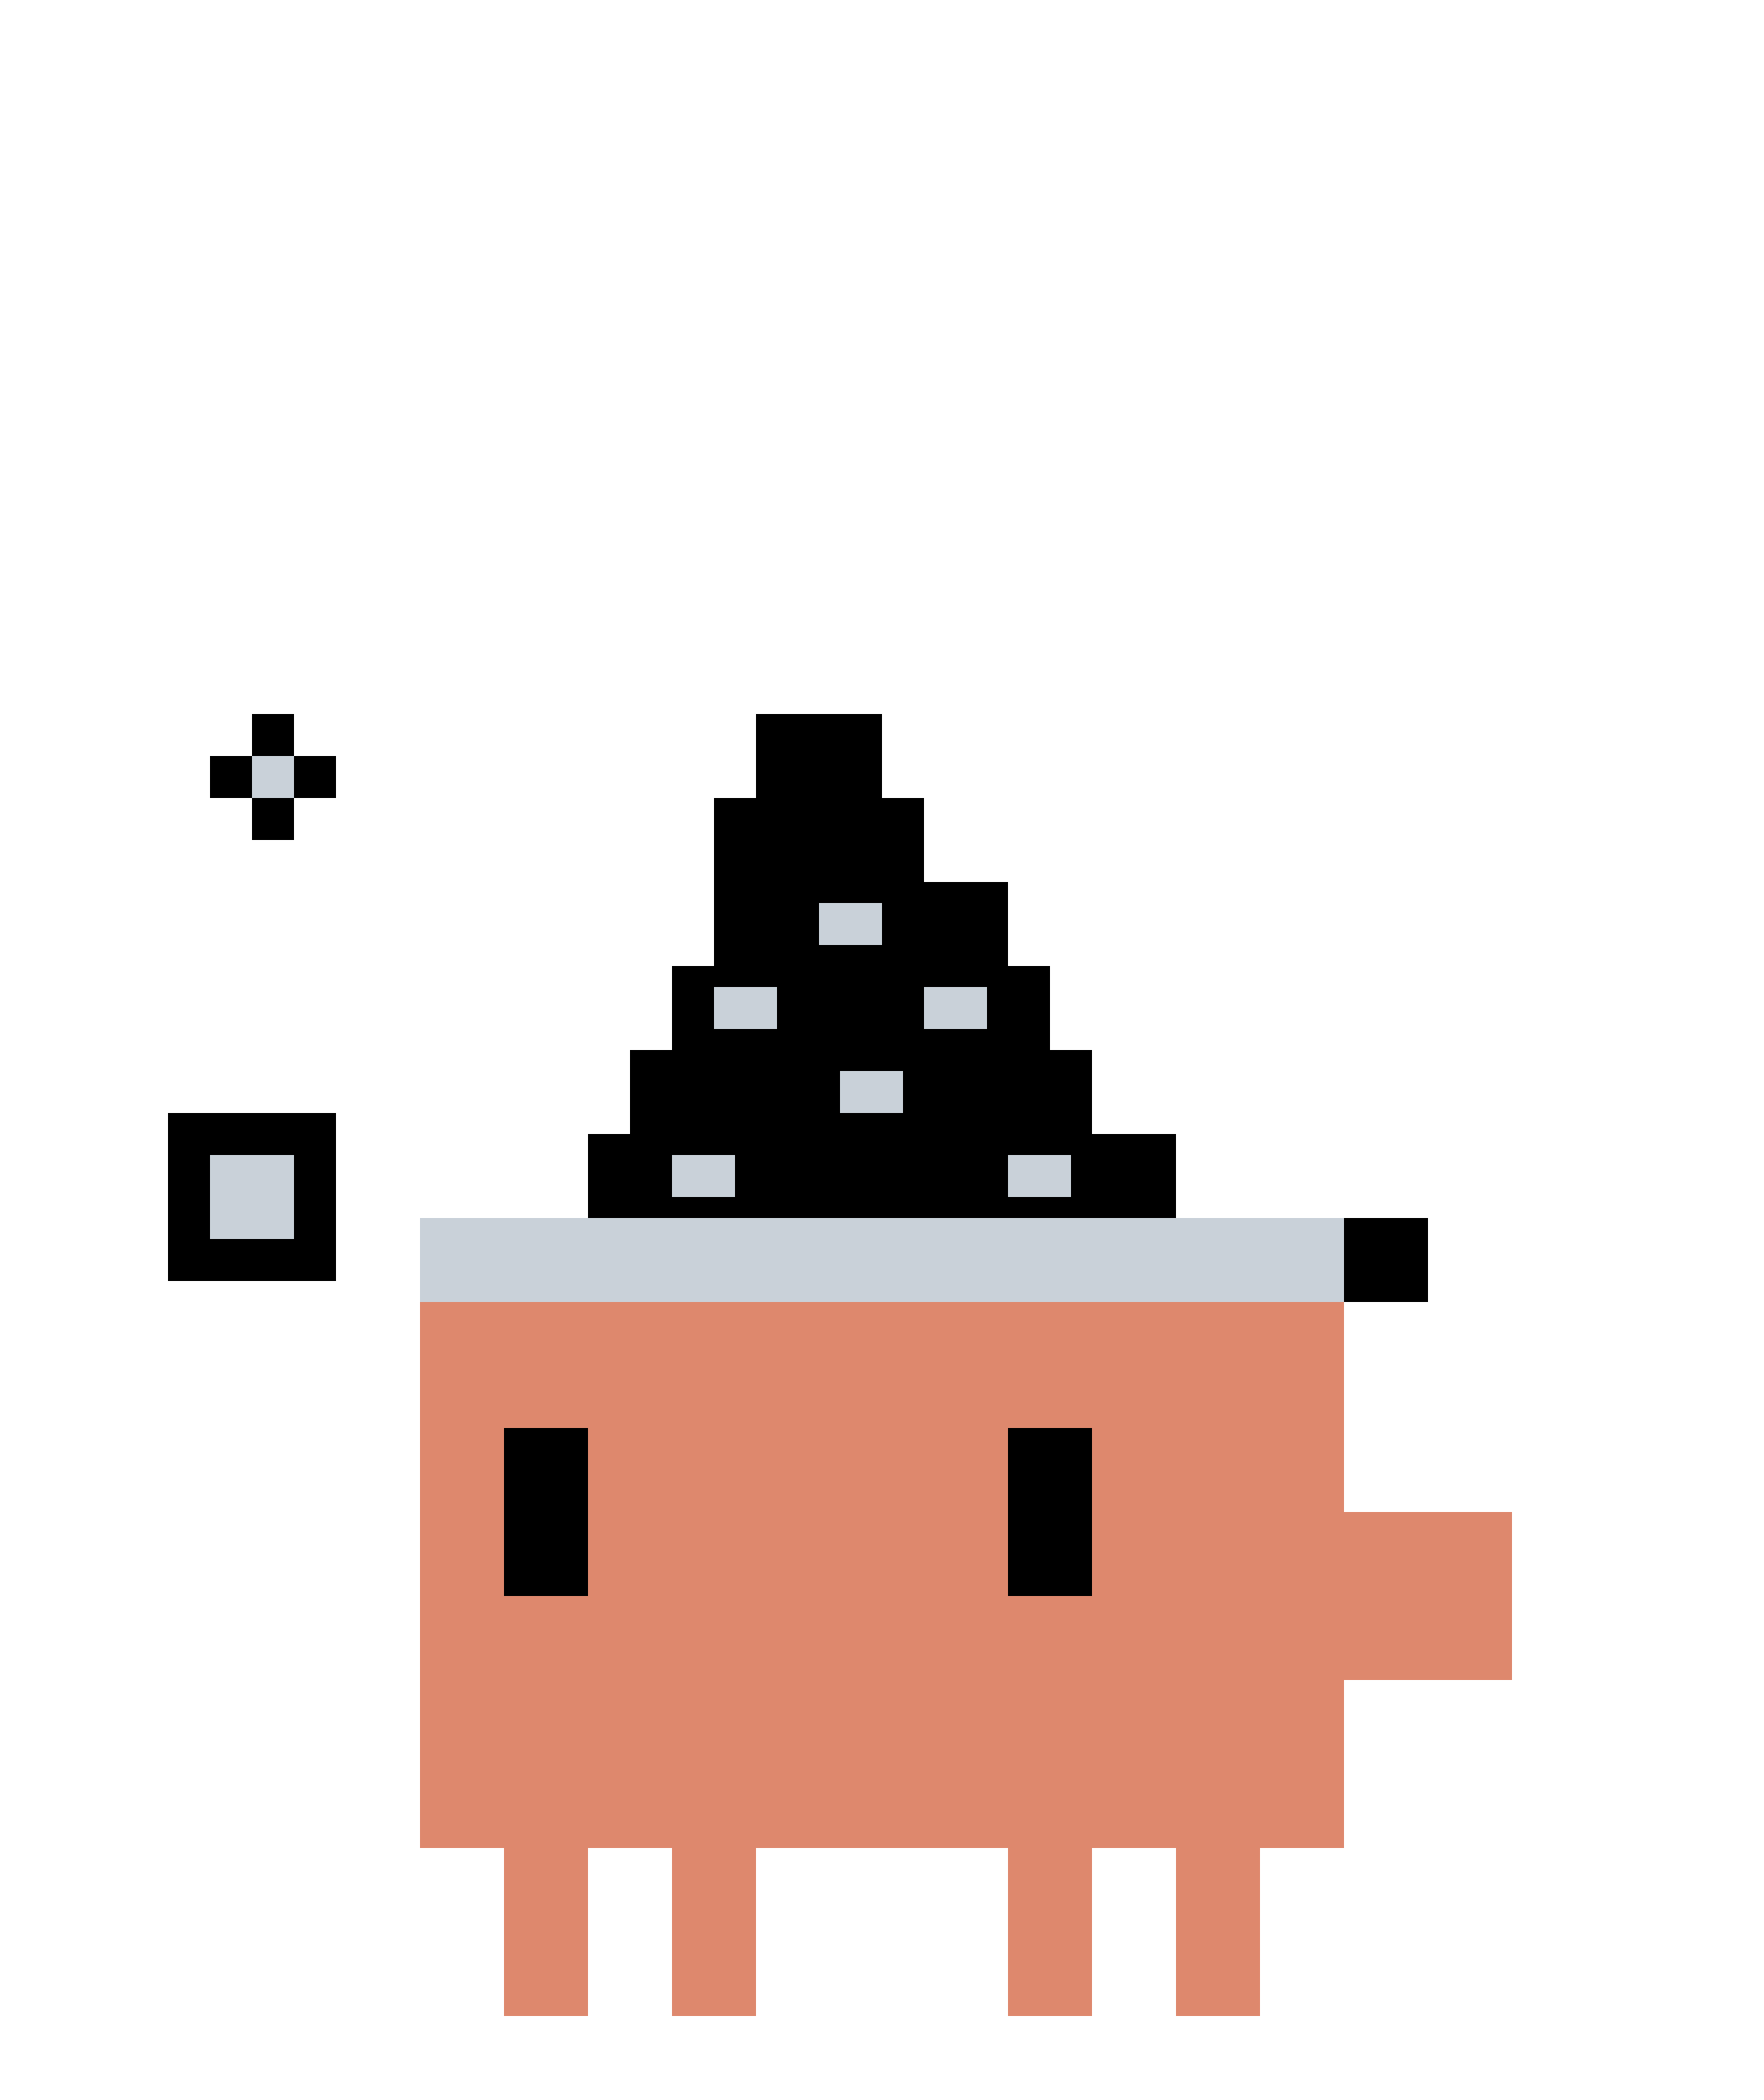
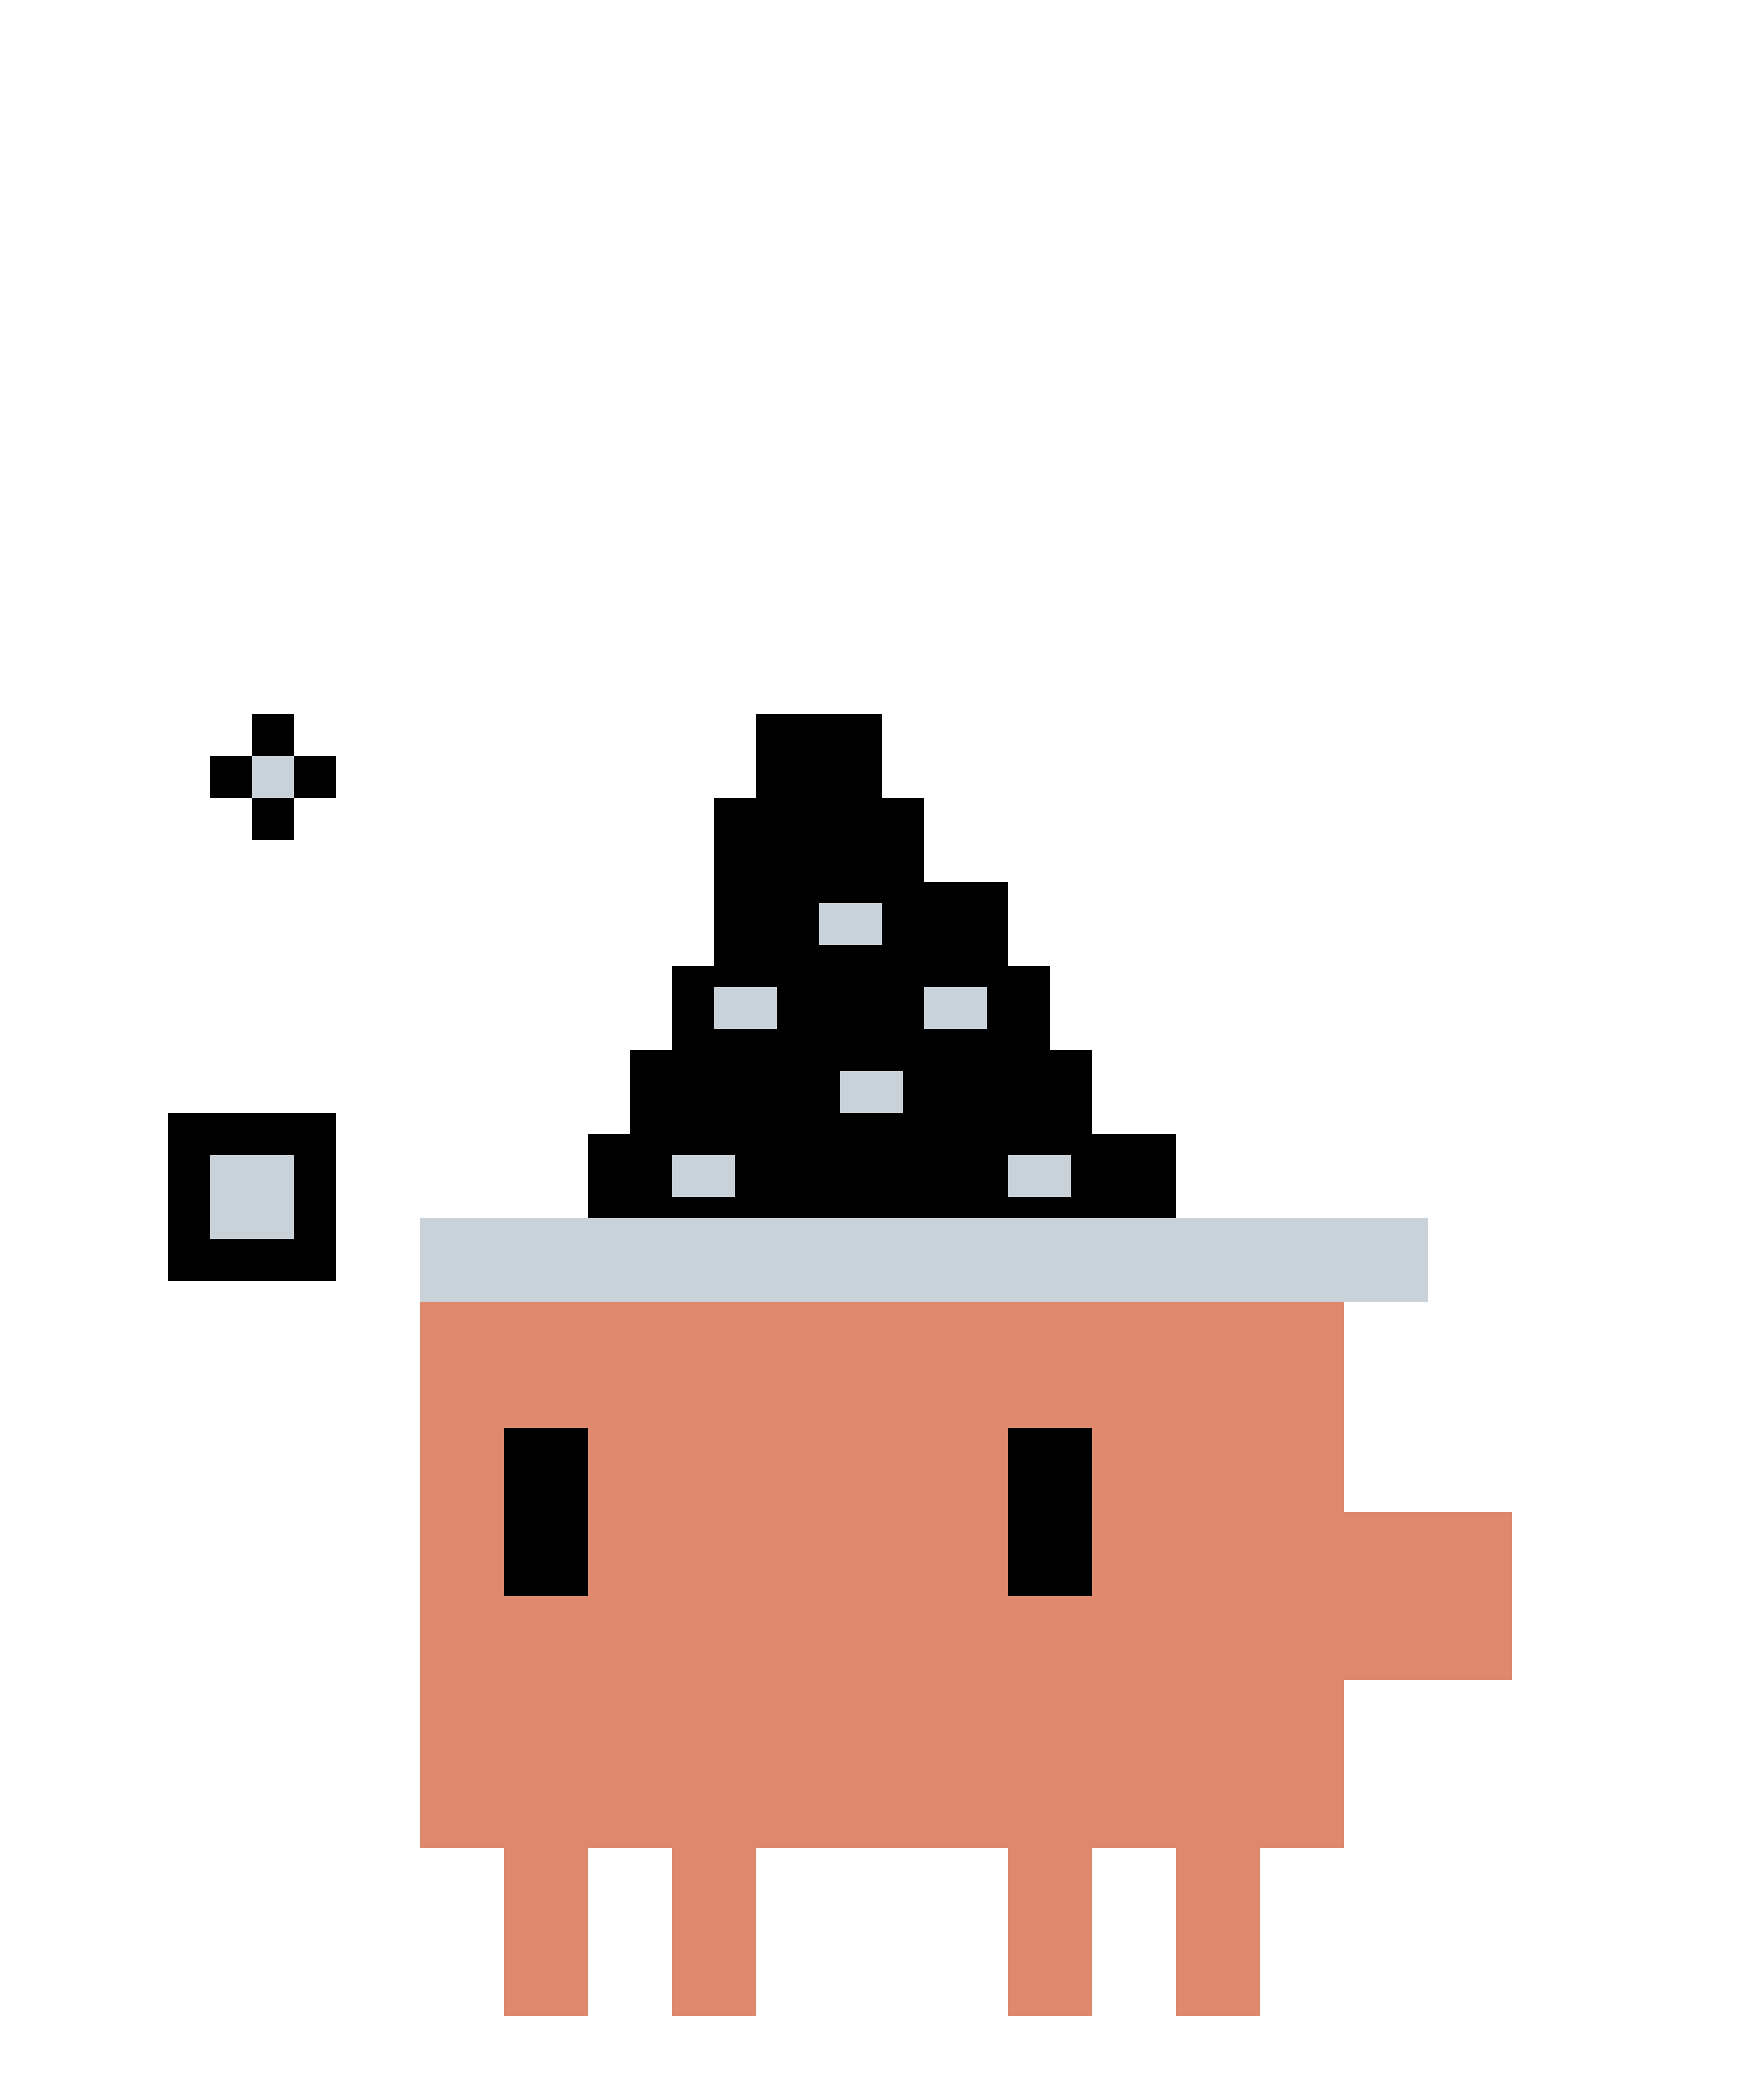
<svg xmlns="http://www.w3.org/2000/svg" viewBox="-3 -9 21 25" width="168" height="200" data-loop-seconds="12">
  <defs>
    <style>
      /* One frame of the twelve second loop is 1.042%. */

      /* `idle`'s breath, about the hips. The legs are a sibling of this group
         so they stay planted — inside it the whole sprite bobs and the feet
         sink into their own contact shadow. 2s alternating is six iterations
         of a twelve second loop, which is even — an odd count would end the
         loop at the far end of the cycle and seam at the wrap. Measured, frame
         95 to frame 0 changes 203 pixels against a mean neighbour delta of
         326, so the wrap is the smallest transition in the loop. */
      #breathe {
        transform-origin: 7.5px 13px;
        animation: breathe 2s infinite alternate ease-in-out;
      }

      @keyframes breathe {
        from { transform: scale(1, 1) translate(0, 0); }
        to   { transform: scale(1.02, 0.98) translate(0, 0.5px); }
      }

      /* The summoning arm. Rotation clears the silhouette, axial scale makes
         it long enough to be an arm — the pair `gym` established. Static pose:
         this raise is the screen, and `frameAt` is wall-clock modulo, so a
         raise at the top of the loop would be a pump at loop frequency
         forever. */
      #left-arm-joint {
        transform-origin: 2px 10px;
        transform: rotate(65deg) scaleX(2.4);
      }

      /* One art pixel left, toward the arriving motes — as a transform on the
         base id, so the rects keep `base.svg`'s coordinates. `dizzy` moves its
         eyes without moving its rects either, though by wrapping them in a
         new group rather than transforming a base id. A whole unit is 8 device
         pixels, so this cannot land off the grid. */
      #eyes-color-group {
        transform: translateX(-1px);
      }

      /* Squashed about the eye line, never hidden — §Closing an eye. Linear,
         because a lid that accelerates reads as a wince. The four percentages
         are frames 76 to 79 of 96. */
      #eyes-blink {
        transform-origin: 7.5px 9px;
        animation: blink 12s infinite linear;
      }

      @keyframes blink {
        0%, 79.167%          { transform: scaleY(1); }
        80.208%              { transform: scaleY(0.1); }
        81.25%              { transform: scaleY(0.1); }
        82.292%, 100%        { transform: scaleY(1); }
      }

      /* The hat and the orb ride the breath, but in whole device pixels.

         The values are the per-frame rounding of `#breathe`'s own ease-in-out
         curve: the head's top travels 6.00 to 6.63 units, which is 5.04 device
         pixels, so this is that motion sampled at 8fps and snapped to the grid
         — which is what a moving sprite *should* rasterise to. Every
         percentage is a multiple of 100/32, so each lands on a whole frame,
         and 4s tiles the 12s loop exactly three times. `steps(1)` holds each
         value rather than sliding between them. */
      #fx-bob {
        animation: bob 4s infinite steps(1);
      }

      @keyframes bob {
        0%  { transform: translate(0, 0px); }
        12.5% { transform: translate(0, 0.125px); }
        21.875% { transform: translate(0, 0.25px); }
        25% { transform: translate(0, 0.375px); }
        31.25% { transform: translate(0, 0.5px); }
        40.625% { transform: translate(0, 0.625px); }
        62.5% { transform: translate(0, 0.5px); }
        71.875% { transform: translate(0, 0.375px); }
        78.125% { transform: translate(0, 0.25px); }
        81.25% { transform: translate(0, 0.125px); }
        90.625% { transform: translate(0, 0px); }
      }

      /* Three motes, each on its own path, phased by inline delays. `steps(1)`
         so every rendered position is a whole device pixel — §Render scale —
         and so opacity is only ever 0 or 1. A fractional opacity would blend
         the pale core toward peach exactly as a scaled edge does.

         Three paths, not one: three things a third of a cycle apart on a
         single straight line are evenly spaced collinear dots, which rendered
         as a bead chain. These fan in from the left, from above and from the
         right, converging as they fall — the horizontal spread closes from
         5.0 units to 2.0. (5.375 is the spread at the 0% keyframe, where all
         three are `opacity: 0`; 5.0 is the widest anything on screen shows.)

         -1s and -2s are 8 and 16 frames, which is a third of the track each.
         Four positions apart is what that authors; what renders drifts by one
         either way, because the dwell is 2/3/1 rather than uniform — see the
         note above. The useful consequence is the one thing a uniform dwell
         would not give: the three never step on the same frame. */
      #fx-mote-a { animation: arrive-a 3s infinite steps(1); }
      #fx-mote-b { animation: arrive-b 3s -1s infinite steps(1); }
      #fx-mote-c { animation: arrive-c 3s -2s infinite steps(1); }

      @keyframes arrive-a {
        0%  { transform: translate(-2.375px, -2.5px); opacity: 0; }
        8.333%  { transform: translate(-2.25px, -2px); opacity: 1; }
        16.667%  { transform: translate(-2.125px, -1.625px); opacity: 1; }
        25%  { transform: translate(-2.125px, -1.125px); opacity: 1; }
        33.333%  { transform: translate(-2px, -0.625px); opacity: 1; }
        41.667%  { transform: translate(-1.875px, -0.25px); opacity: 1; }
        50%  { transform: translate(-1.75px, 0.25px); opacity: 1; }
        58.333%  { transform: translate(-1.625px, 0.625px); opacity: 1; }
        66.667%  { transform: translate(-1.5px, 1.125px); opacity: 1; }
        75%  { transform: translate(-1.5px, 1.625px); opacity: 1; }
        83.333%  { transform: translate(-1.375px, 2px); opacity: 1; }
        91.667%  { transform: translate(-1.25px, 2.5px); opacity: 1; }
      }

      @keyframes arrive-b {
        0%  { transform: translate(0.75px, -2.75px); opacity: 0; }
        8.333%  { transform: translate(0.625px, -2.25px); opacity: 1; }
        16.667%  { transform: translate(0.625px, -1.875px); opacity: 1; }
        25%  { transform: translate(0.5px, -1.375px); opacity: 1; }
        33.333%  { transform: translate(0.375px, -0.875px); opacity: 1; }
        41.667%  { transform: translate(0.25px, -0.5px); opacity: 1; }
        50%  { transform: translate(0.25px, 0px); opacity: 1; }
        58.333%  { transform: translate(0.125px, 0.375px); opacity: 1; }
        66.667%  { transform: translate(0px, 0.875px); opacity: 1; }
        75%  { transform: translate(-0.125px, 1.375px); opacity: 1; }
        83.333%  { transform: translate(-0.125px, 1.75px); opacity: 1; }
        91.667%  { transform: translate(-0.25px, 2.25px); opacity: 1; }
      }

      @keyframes arrive-c {
        0%  { transform: translate(3px, -2.25px); opacity: 0; }
        8.333%  { transform: translate(2.75px, -1.875px); opacity: 1; }
        16.667%  { transform: translate(2.625px, -1.375px); opacity: 1; }
        25%  { transform: translate(2.375px, -1px); opacity: 1; }
        33.333%  { transform: translate(2.125px, -0.5px); opacity: 1; }
        41.667%  { transform: translate(2px, -0.125px); opacity: 1; }
        50%  { transform: translate(1.75px, 0.375px); opacity: 1; }
        58.333%  { transform: translate(1.625px, 0.75px); opacity: 1; }
        66.667%  { transform: translate(1.375px, 1.25px); opacity: 1; }
        75%  { transform: translate(1.125px, 1.625px); opacity: 1; }
        83.333%  { transform: translate(1px, 2.125px); opacity: 1; }
        91.667%  { transform: translate(0.75px, 2.5px); opacity: 1; }
      }
    </style>
  </defs>
  <g id="master-group">
    <g id="legs-group" fill="#DE886D">
      <rect id="outer-left-leg" x="3" y="13" width="1" height="2" />
      <rect id="inner-left-leg" x="5" y="13" width="1" height="2" />
      <rect id="inner-right-leg" x="9" y="13" width="1" height="2" />
      <rect id="outer-right-leg" x="11" y="13" width="1" height="2" />
    </g>
    <g id="breathe">
      <g id="body-color-group" fill="#DE886D">
        <rect id="torso" x="2" y="6" width="11" height="7" />
        <g id="left-arm-joint">
          <rect id="left-arm" x="0" y="9" width="2" height="2" />
        </g>
        <rect id="right-arm" x="13" y="9" width="2" height="2" />
      </g>
      <g id="eyes-blink">
        <g id="eyes-color-group" fill="#000000">
          <rect id="left-eye" x="4" y="8" width="1" height="2" />
          <rect id="right-eye" x="10" y="8" width="1" height="2" />
        </g>
      </g>
    </g>
    <g id="fx-bob">
      <g id="fx-hat">
        <g id="fx-hat-cone" fill="#000000">
          <rect id="fx-hat-r0" x="4" y="4.5" width="7" height="1" />
          <rect id="fx-hat-r1" x="4.5" y="3.5" width="5.5" height="1" />
          <rect id="fx-hat-r2" x="5" y="2.5" width="4.5" height="1" />
          <rect id="fx-hat-r3" x="5.5" y="1.5" width="3.5" height="1" />
          <rect id="fx-hat-r4" x="5.5" y="0.5" width="2.5" height="1" />
          <rect id="fx-hat-r5" x="6" y="-0.5" width="1.5" height="1" />
        </g>
        <g id="fx-hat-specks" fill="#C9D1D9">
          <rect x="5" y="4.75" width="0.75" height="0.5" />
          <rect x="9" y="4.75" width="0.75" height="0.5" />
          <rect x="7" y="3.75" width="0.75" height="0.5" />
          <rect x="5.5" y="2.75" width="0.75" height="0.5" />
          <rect x="8" y="2.75" width="0.75" height="0.5" />
          <rect x="6.75" y="1.75" width="0.75" height="0.5" />
        </g>
-         <rect id="fx-hat-brim" x="2" y="5.5" width="11" height="1" fill="#C9D1D9" />
-         <rect id="fx-hat-brim-tip" x="13" y="5.5" width="1" height="1" fill="#000000" />
+         <rect id="fx-hat-brim" x="2" y="5.5" width="12" height="1" fill="#C9D1D9" />
      </g>
      <g id="fx-orb">
        <g id="fx-orb-ring" fill="#000000">
          <rect x="-1" y="4.25" width="2" height="0.5" />
          <rect x="-1" y="5.75" width="2" height="0.5" />
          <rect x="-1" y="4.75" width="0.5" height="1" />
          <rect x="0.5" y="4.75" width="0.5" height="1" />
        </g>
        <rect id="fx-orb-core" x="-0.5" y="4.75" width="1" height="1" fill="#C9D1D9" />
      </g>
    </g>
    <g id="fx-mote-a">
      <rect x="0" y="-0.5" width="0.5" height="0.5" fill="#000000" />
      <rect x="-0.5" y="0" width="0.5" height="0.5" fill="#000000" />
      <rect x="0.5" y="0" width="0.5" height="0.5" fill="#000000" />
      <rect x="0" y="0.5" width="0.5" height="0.5" fill="#000000" />
      <rect x="0" y="0" width="0.5" height="0.5" fill="#C9D1D9" />
    </g>
    <g id="fx-mote-b">
      <rect x="0" y="-0.5" width="0.5" height="0.5" fill="#000000" />
      <rect x="-0.5" y="0" width="0.5" height="0.5" fill="#000000" />
      <rect x="0.5" y="0" width="0.5" height="0.5" fill="#000000" />
      <rect x="0" y="0.5" width="0.5" height="0.5" fill="#000000" />
      <rect x="0" y="0" width="0.5" height="0.5" fill="#C9D1D9" />
    </g>
    <g id="fx-mote-c">
      <rect x="0" y="-0.5" width="0.5" height="0.5" fill="#000000" />
      <rect x="-0.5" y="0" width="0.5" height="0.5" fill="#000000" />
      <rect x="0.5" y="0" width="0.5" height="0.5" fill="#000000" />
      <rect x="0" y="0.5" width="0.5" height="0.5" fill="#000000" />
      <rect x="0" y="0" width="0.5" height="0.5" fill="#C9D1D9" />
    </g>
  </g>
</svg>
